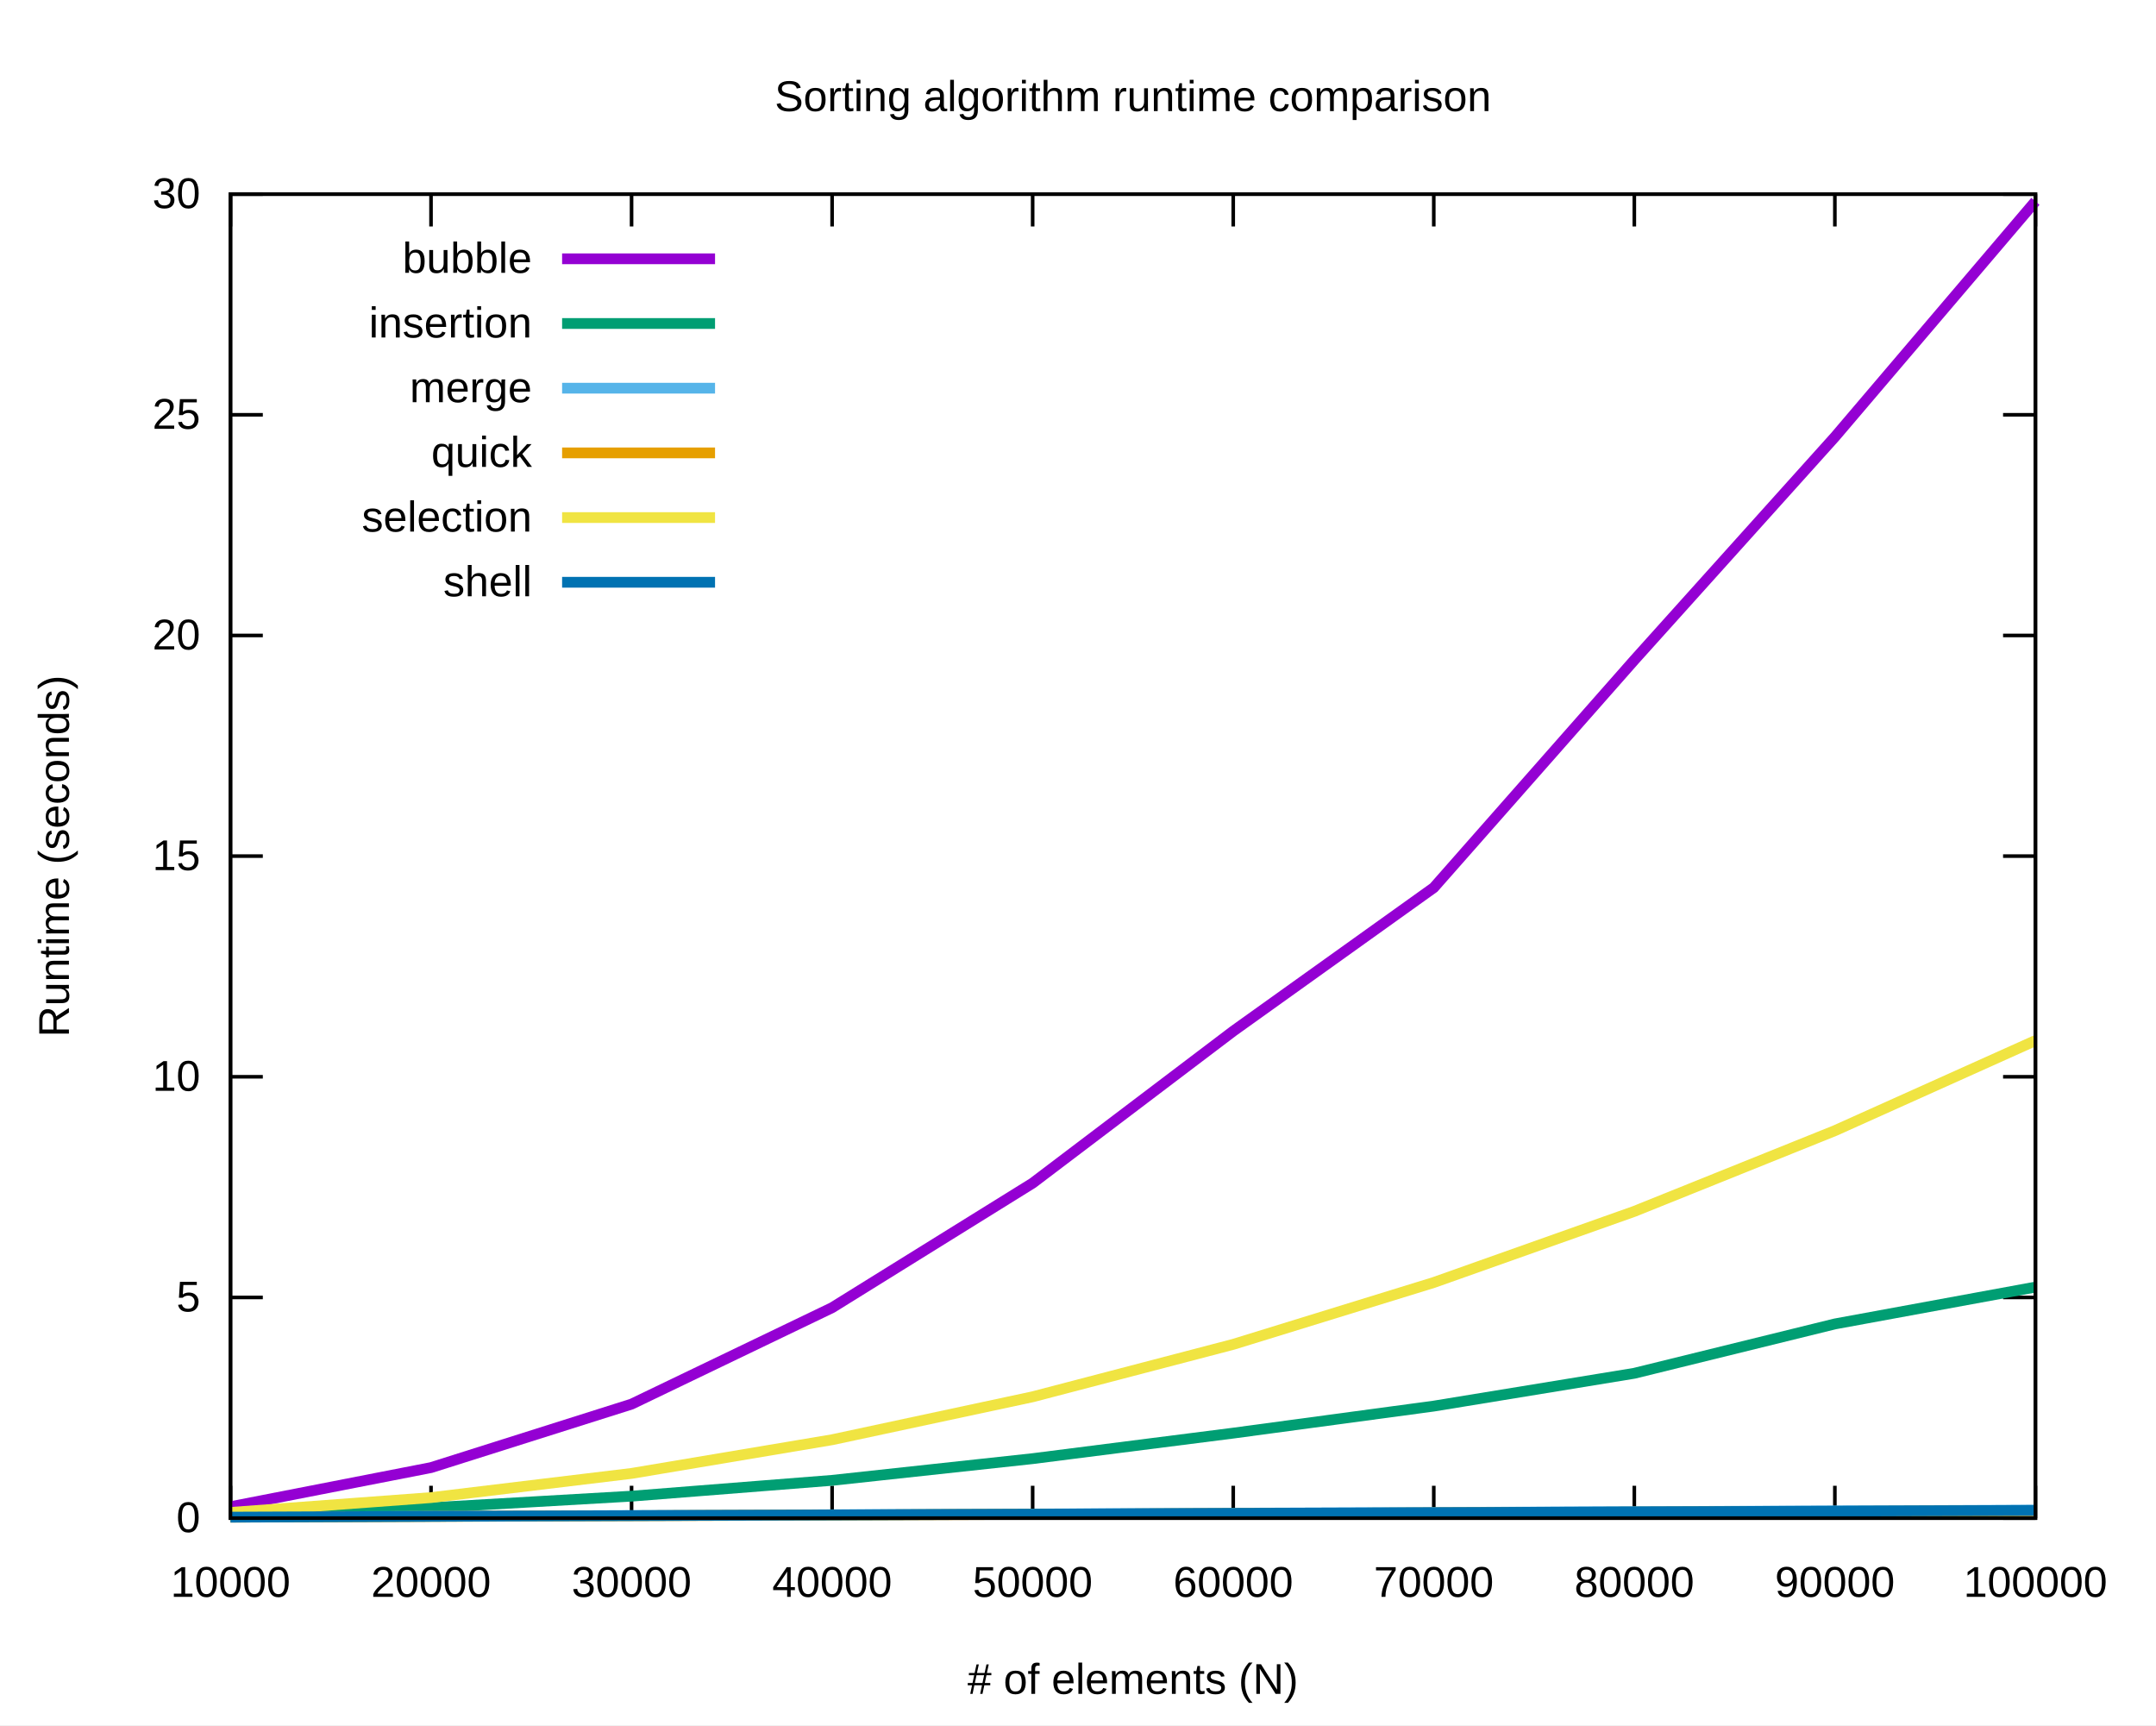
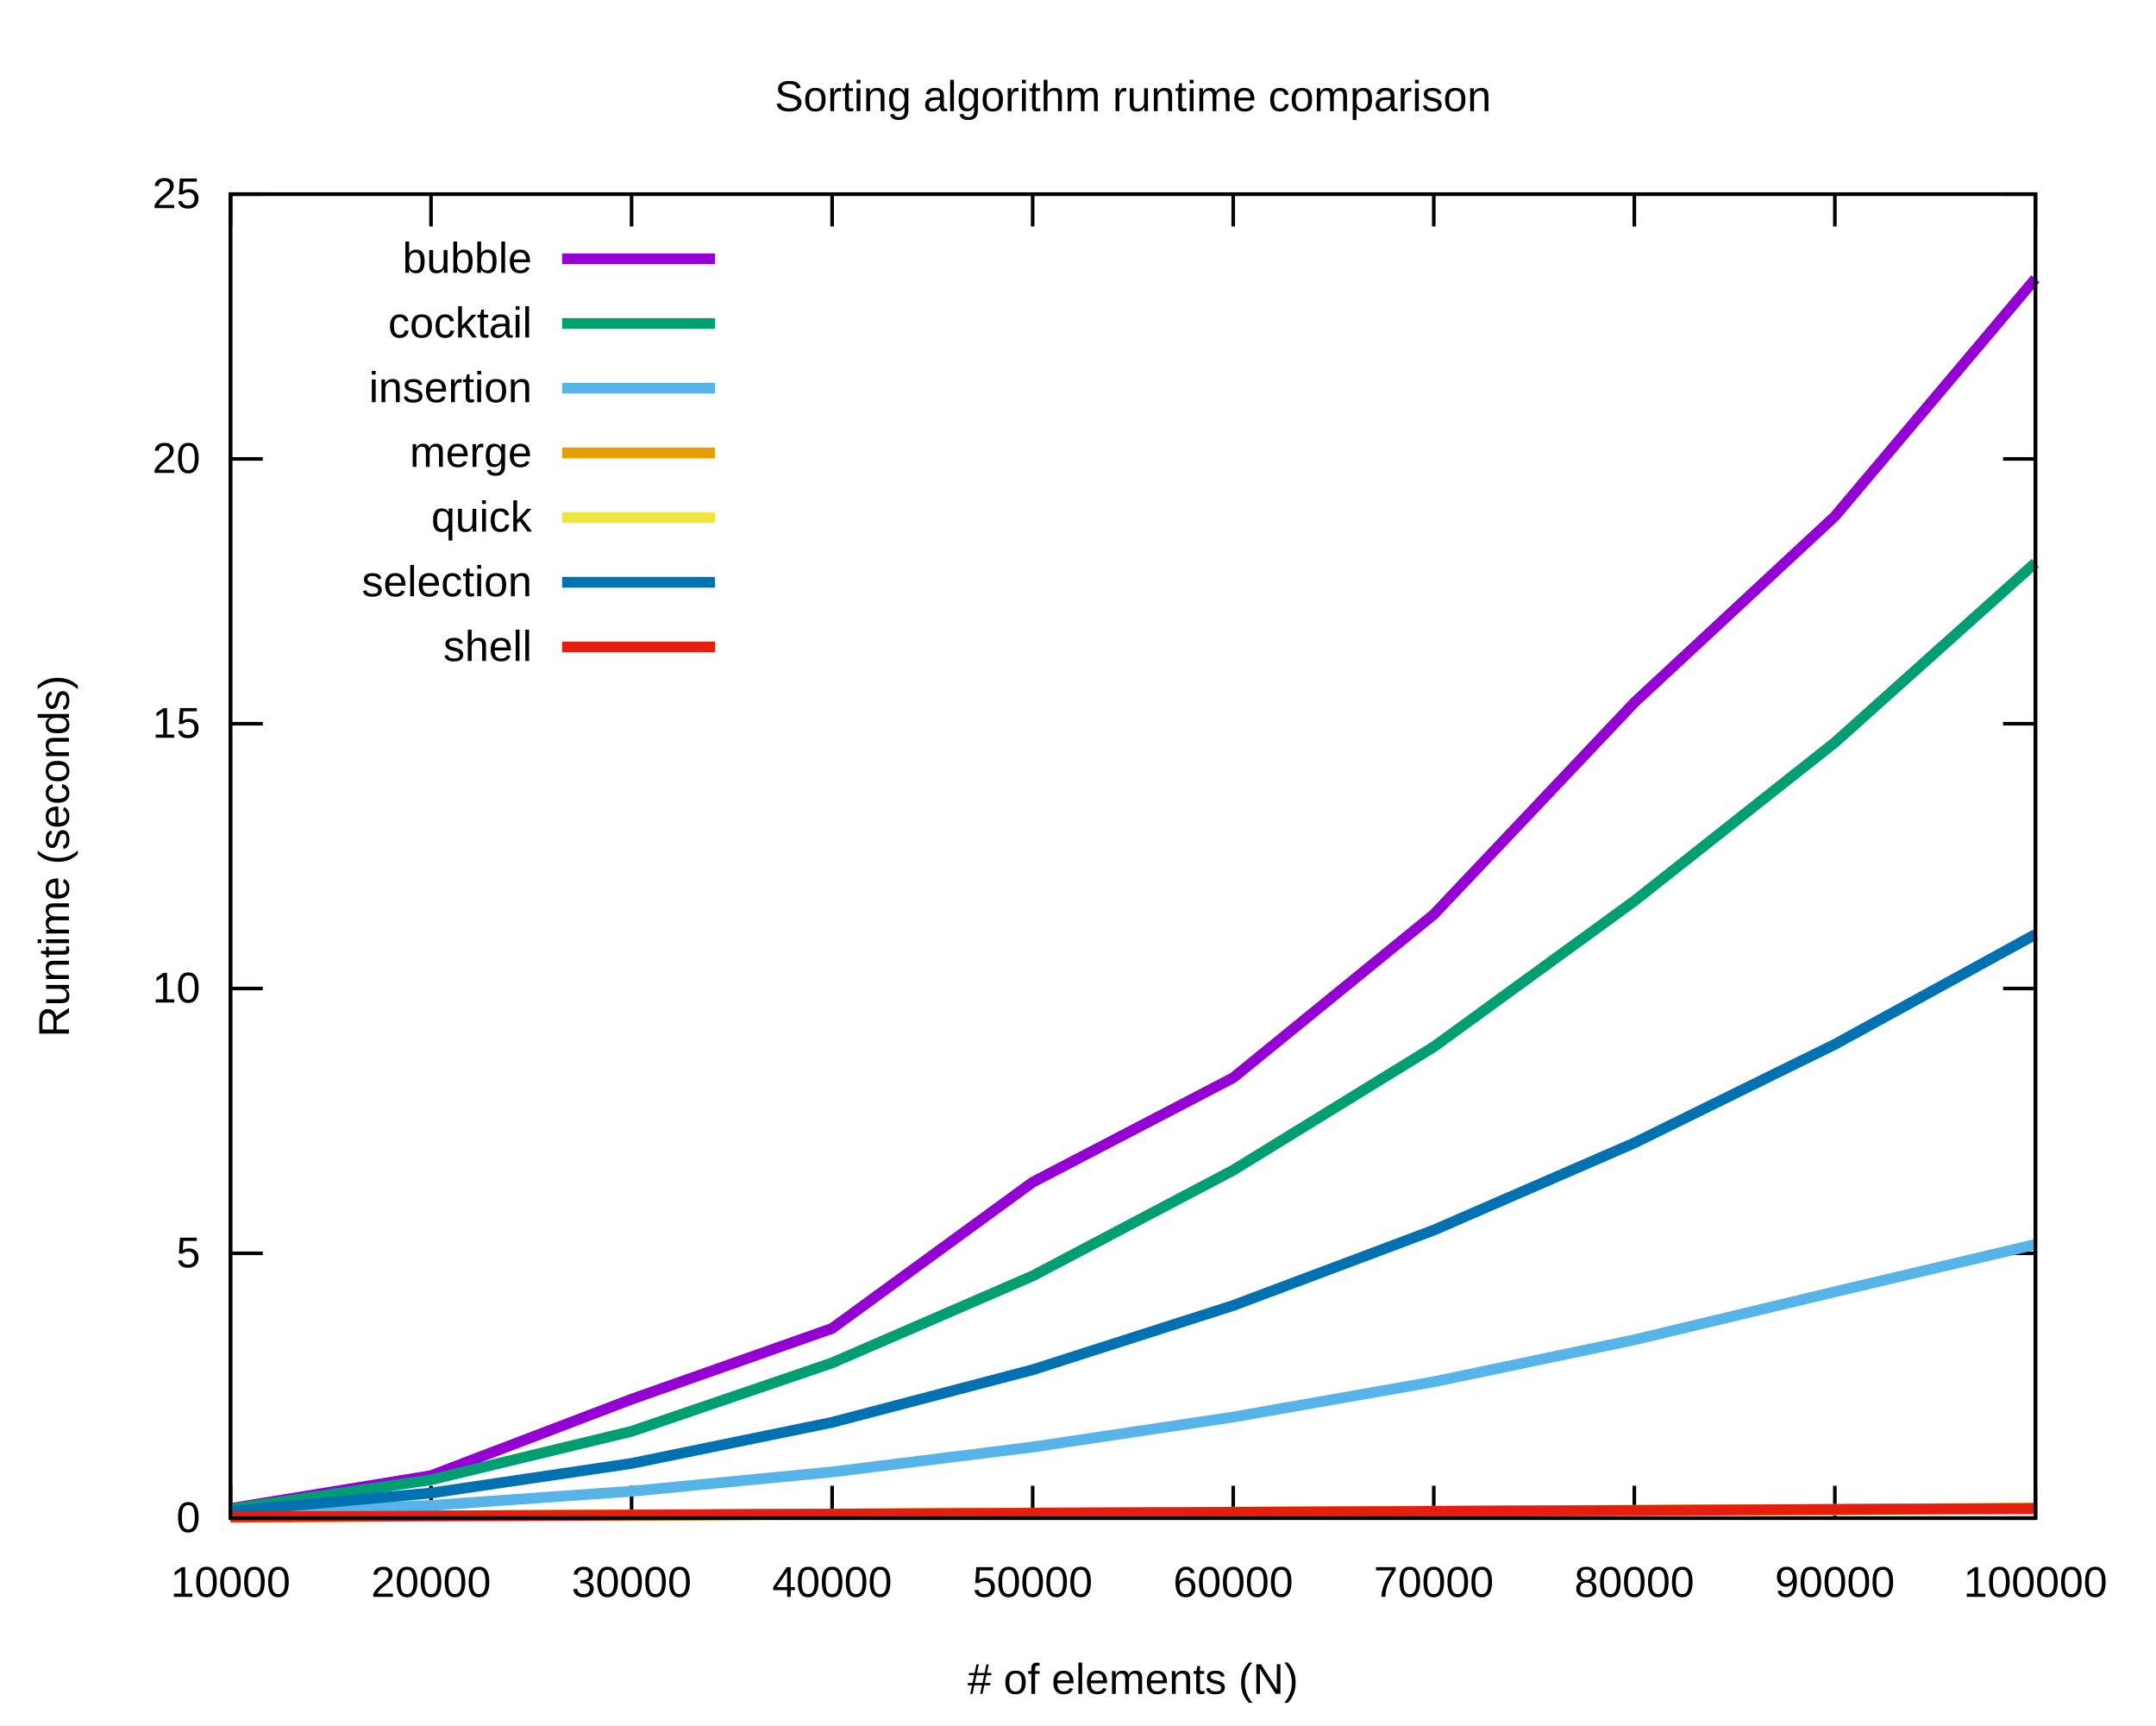
<svg xmlns="http://www.w3.org/2000/svg" xmlns:xlink="http://www.w3.org/1999/xlink" width="600" height="480" viewBox="0 0 600 480">
  <g id="gnuplot_canvas">
    <rect x="0" y="0" width="600" height="480" fill="#ffffff" />
    <defs>
      <circle id="gpDot" r="0.5" stroke-width="0.5" stroke="currentColor" />
      <path id="gpPt0" stroke-width="0.222" stroke="currentColor" d="M-1,0 h2 M0,-1 v2" />
      <path id="gpPt1" stroke-width="0.222" stroke="currentColor" d="M-1,-1 L1,1 M1,-1 L-1,1" />
      <path id="gpPt2" stroke-width="0.222" stroke="currentColor" d="M-1,0 L1,0 M0,-1 L0,1 M-1,-1 L1,1 M-1,1 L1,-1" />
      <rect id="gpPt3" stroke-width="0.222" stroke="currentColor" x="-1" y="-1" width="2" height="2" />
      <rect id="gpPt4" stroke-width="0.222" stroke="currentColor" fill="currentColor" x="-1" y="-1" width="2" height="2" />
      <circle id="gpPt5" stroke-width="0.222" stroke="currentColor" cx="0" cy="0" r="1" />
      <use xlink:href="#gpPt5" id="gpPt6" fill="currentColor" stroke="none" />
      <path id="gpPt7" stroke-width="0.222" stroke="currentColor" d="M0,-1.33 L-1.33,0.67 L1.33,0.67 z" />
      <use xlink:href="#gpPt7" id="gpPt8" fill="currentColor" stroke="none" />
      <use xlink:href="#gpPt7" id="gpPt9" stroke="currentColor" transform="rotate(180)" />
      <use xlink:href="#gpPt9" id="gpPt10" fill="currentColor" stroke="none" />
      <use xlink:href="#gpPt3" id="gpPt11" stroke="currentColor" transform="rotate(45)" />
      <use xlink:href="#gpPt11" id="gpPt12" fill="currentColor" stroke="none" />
      <path id="gpPt13" stroke-width="0.222" stroke="currentColor" d="M0,1.330 L1.265,0.411 L0.782,-1.067 L-0.782,-1.076 L-1.265,0.411 z" />
      <use xlink:href="#gpPt13" id="gpPt14" fill="currentColor" stroke="none" />
      <filter id="textbox" filterUnits="objectBoundingBox" x="0" y="0" height="1" width="1">
        <feFlood flood-color="#FFFFFF" flood-opacity="1" result="bgnd" />
        <feComposite in="SourceGraphic" in2="bgnd" operator="atop" />
      </filter>
      <filter id="greybox" filterUnits="objectBoundingBox" x="0" y="0" height="1" width="1">
        <feFlood flood-color="lightgrey" flood-opacity="1" result="grey" />
        <feComposite in="SourceGraphic" in2="grey" operator="atop" />
      </filter>
    </defs>
    <g fill="none" color="#FFFFFF" stroke="currentColor" stroke-width="1.00" stroke-linecap="butt" stroke-linejoin="miter">
</g>
    <g fill="none" color="black" stroke="currentColor" stroke-width="1.00" stroke-linecap="butt" stroke-linejoin="miter">
      <path stroke="black" d="M64.14,422.40 L73.14,422.40 M566.44,422.40 L557.44,422.40  " />
      <g transform="translate(55.75,426.30)" stroke="none" fill="black" font-family="Arial" font-size="12.00" text-anchor="end">
        <text>
          <tspan font-family="Arial"> 0</tspan>
        </text>
      </g>
    </g>
    <g fill="none" color="black" stroke="currentColor" stroke-width="1.00" stroke-linecap="butt" stroke-linejoin="miter">
-       <path stroke="black" d="M64.14,361.00 L73.14,361.00 M566.44,361.00 L557.44,361.00  " />
-       <g transform="translate(55.75,364.90)" stroke="none" fill="black" font-family="Arial" font-size="12.00" text-anchor="end">
+       <path stroke="black" d="M64.14,348.72 L73.14,348.72 M566.44,348.72 L557.44,348.72  " />
+       <g transform="translate(55.75,352.62)" stroke="none" fill="black" font-family="Arial" font-size="12.00" text-anchor="end">
        <text>
          <tspan font-family="Arial"> 5</tspan>
        </text>
      </g>
    </g>
    <g fill="none" color="black" stroke="currentColor" stroke-width="1.00" stroke-linecap="butt" stroke-linejoin="miter">
-       <path stroke="black" d="M64.14,299.60 L73.14,299.60 M566.44,299.60 L557.44,299.60  " />
-       <g transform="translate(55.75,303.50)" stroke="none" fill="black" font-family="Arial" font-size="12.00" text-anchor="end">
+       <path stroke="black" d="M64.14,275.04 L73.14,275.04 M566.44,275.04 L557.44,275.04  " />
+       <g transform="translate(55.75,278.94)" stroke="none" fill="black" font-family="Arial" font-size="12.00" text-anchor="end">
        <text>
          <tspan font-family="Arial"> 10</tspan>
        </text>
      </g>
    </g>
    <g fill="none" color="black" stroke="currentColor" stroke-width="1.00" stroke-linecap="butt" stroke-linejoin="miter">
-       <path stroke="black" d="M64.14,238.20 L73.14,238.20 M566.44,238.20 L557.44,238.20  " />
-       <g transform="translate(55.75,242.10)" stroke="none" fill="black" font-family="Arial" font-size="12.00" text-anchor="end">
+       <path stroke="black" d="M64.14,201.37 L73.14,201.37 M566.44,201.37 L557.44,201.37  " />
+       <g transform="translate(55.75,205.27)" stroke="none" fill="black" font-family="Arial" font-size="12.00" text-anchor="end">
        <text>
          <tspan font-family="Arial"> 15</tspan>
        </text>
      </g>
    </g>
    <g fill="none" color="black" stroke="currentColor" stroke-width="1.00" stroke-linecap="butt" stroke-linejoin="miter">
-       <path stroke="black" d="M64.14,176.81 L73.14,176.81 M566.44,176.81 L557.44,176.81  " />
-       <g transform="translate(55.75,180.71)" stroke="none" fill="black" font-family="Arial" font-size="12.00" text-anchor="end">
+       <path stroke="black" d="M64.14,127.69 L73.14,127.69 M566.44,127.69 L557.44,127.69  " />
+       <g transform="translate(55.75,131.59)" stroke="none" fill="black" font-family="Arial" font-size="12.00" text-anchor="end">
        <text>
          <tspan font-family="Arial"> 20</tspan>
-         </text>
-       </g>
-     </g>
-     <g fill="none" color="black" stroke="currentColor" stroke-width="1.00" stroke-linecap="butt" stroke-linejoin="miter">
-       <path stroke="black" d="M64.14,115.41 L73.14,115.41 M566.44,115.41 L557.44,115.41  " />
-       <g transform="translate(55.75,119.31)" stroke="none" fill="black" font-family="Arial" font-size="12.00" text-anchor="end">
-         <text>
-           <tspan font-family="Arial"> 25</tspan>
        </text>
      </g>
    </g>
    <g fill="none" color="black" stroke="currentColor" stroke-width="1.00" stroke-linecap="butt" stroke-linejoin="miter">
      <path stroke="black" d="M64.14,54.01 L73.14,54.01 M566.44,54.01 L557.44,54.01  " />
      <g transform="translate(55.75,57.91)" stroke="none" fill="black" font-family="Arial" font-size="12.00" text-anchor="end">
        <text>
-           <tspan font-family="Arial"> 30</tspan>
+           <tspan font-family="Arial"> 25</tspan>
        </text>
      </g>
    </g>
    <g fill="none" color="black" stroke="currentColor" stroke-width="1.00" stroke-linecap="butt" stroke-linejoin="miter">
      <path stroke="black" d="M64.14,422.40 L64.14,413.40 M64.14,54.01 L64.14,63.01  " />
      <g transform="translate(64.14,444.30)" stroke="none" fill="black" font-family="Arial" font-size="12.00" text-anchor="middle">
        <text>
          <tspan font-family="Arial">10000</tspan>
        </text>
      </g>
    </g>
    <g fill="none" color="black" stroke="currentColor" stroke-width="1.00" stroke-linecap="butt" stroke-linejoin="miter">
      <path stroke="black" d="M119.95,422.40 L119.95,413.40 M119.95,54.01 L119.95,63.01  " />
      <g transform="translate(119.95,444.30)" stroke="none" fill="black" font-family="Arial" font-size="12.00" text-anchor="middle">
        <text>
          <tspan font-family="Arial">20000</tspan>
        </text>
      </g>
    </g>
    <g fill="none" color="black" stroke="currentColor" stroke-width="1.00" stroke-linecap="butt" stroke-linejoin="miter">
      <path stroke="black" d="M175.76,422.40 L175.76,413.40 M175.76,54.01 L175.76,63.01  " />
      <g transform="translate(175.76,444.30)" stroke="none" fill="black" font-family="Arial" font-size="12.00" text-anchor="middle">
        <text>
          <tspan font-family="Arial">30000</tspan>
        </text>
      </g>
    </g>
    <g fill="none" color="black" stroke="currentColor" stroke-width="1.00" stroke-linecap="butt" stroke-linejoin="miter">
      <path stroke="black" d="M231.57,422.40 L231.57,413.40 M231.57,54.01 L231.57,63.01  " />
      <g transform="translate(231.57,444.30)" stroke="none" fill="black" font-family="Arial" font-size="12.00" text-anchor="middle">
        <text>
          <tspan font-family="Arial">40000</tspan>
        </text>
      </g>
    </g>
    <g fill="none" color="black" stroke="currentColor" stroke-width="1.00" stroke-linecap="butt" stroke-linejoin="miter">
      <path stroke="black" d="M287.38,422.40 L287.38,413.40 M287.38,54.01 L287.38,63.01  " />
      <g transform="translate(287.38,444.30)" stroke="none" fill="black" font-family="Arial" font-size="12.00" text-anchor="middle">
        <text>
          <tspan font-family="Arial">50000</tspan>
        </text>
      </g>
    </g>
    <g fill="none" color="black" stroke="currentColor" stroke-width="1.00" stroke-linecap="butt" stroke-linejoin="miter">
      <path stroke="black" d="M343.20,422.40 L343.20,413.40 M343.20,54.01 L343.20,63.01  " />
      <g transform="translate(343.20,444.30)" stroke="none" fill="black" font-family="Arial" font-size="12.00" text-anchor="middle">
        <text>
          <tspan font-family="Arial">60000</tspan>
        </text>
      </g>
    </g>
    <g fill="none" color="black" stroke="currentColor" stroke-width="1.00" stroke-linecap="butt" stroke-linejoin="miter">
      <path stroke="black" d="M399.01,422.40 L399.01,413.40 M399.01,54.01 L399.01,63.01  " />
      <g transform="translate(399.01,444.30)" stroke="none" fill="black" font-family="Arial" font-size="12.00" text-anchor="middle">
        <text>
          <tspan font-family="Arial">70000</tspan>
        </text>
      </g>
    </g>
    <g fill="none" color="black" stroke="currentColor" stroke-width="1.00" stroke-linecap="butt" stroke-linejoin="miter">
      <path stroke="black" d="M454.82,422.40 L454.82,413.40 M454.82,54.01 L454.82,63.01  " />
      <g transform="translate(454.82,444.30)" stroke="none" fill="black" font-family="Arial" font-size="12.00" text-anchor="middle">
        <text>
          <tspan font-family="Arial">80000</tspan>
        </text>
      </g>
    </g>
    <g fill="none" color="black" stroke="currentColor" stroke-width="1.00" stroke-linecap="butt" stroke-linejoin="miter">
      <path stroke="black" d="M510.63,422.40 L510.63,413.40 M510.63,54.01 L510.63,63.01  " />
      <g transform="translate(510.63,444.30)" stroke="none" fill="black" font-family="Arial" font-size="12.00" text-anchor="middle">
        <text>
          <tspan font-family="Arial">90000</tspan>
        </text>
      </g>
    </g>
    <g fill="none" color="black" stroke="currentColor" stroke-width="1.00" stroke-linecap="butt" stroke-linejoin="miter">
      <path stroke="black" d="M566.44,422.40 L566.44,413.40 M566.44,54.01 L566.44,63.01  " />
      <g transform="translate(566.44,444.30)" stroke="none" fill="black" font-family="Arial" font-size="12.00" text-anchor="middle">
        <text>
          <tspan font-family="Arial">100000</tspan>
        </text>
      </g>
    </g>
    <g fill="none" color="black" stroke="currentColor" stroke-width="1.00" stroke-linecap="butt" stroke-linejoin="miter">
</g>
    <g fill="none" color="black" stroke="currentColor" stroke-width="1.00" stroke-linecap="butt" stroke-linejoin="miter">
      <path stroke="black" d="M64.14,54.01 L64.14,422.40 L566.44,422.40 L566.44,54.01 L64.14,54.01 Z  " />
    </g>
    <g fill="none" color="black" stroke="currentColor" stroke-width="1.00" stroke-linecap="butt" stroke-linejoin="miter">
      <g transform="translate(19.18,238.21) rotate(270)" stroke="none" fill="black" font-family="Arial" font-size="12.00" text-anchor="middle">
        <text>
          <tspan font-family="Arial">Runtime (seconds)</tspan>
        </text>
      </g>
    </g>
    <g fill="none" color="black" stroke="currentColor" stroke-width="1.00" stroke-linecap="butt" stroke-linejoin="miter">
      <g transform="translate(315.29,471.30)" stroke="none" fill="black" font-family="Arial" font-size="12.00" text-anchor="middle">
        <text>
          <tspan font-family="Arial"># of elements (N)</tspan>
        </text>
      </g>
    </g>
    <g fill="none" color="black" stroke="currentColor" stroke-width="1.00" stroke-linecap="butt" stroke-linejoin="miter">
</g>
    <g id="gnuplot_plot_1">
      <g fill="none" color="#FFFFFF" stroke="currentColor" stroke-width="3.00" stroke-linecap="butt" stroke-linejoin="miter">
</g>
      <g fill="none" color="black" stroke="currentColor" stroke-width="3.00" stroke-linecap="butt" stroke-linejoin="miter">
        <g transform="translate(148.04,75.91)" stroke="none" fill="black" font-family="Arial" font-size="12.00" text-anchor="end">
          <text>
            <tspan font-family="Arial">bubble</tspan>
          </text>
        </g>
      </g>
      <g fill="none" color="black" stroke="currentColor" stroke-width="3.00" stroke-linecap="butt" stroke-linejoin="miter">
-         <path stroke="rgb(148,   0, 211)" d="M156.43,72.01 L198.99,72.01 M64.14,419.23 L119.95,408.34 L175.76,390.68 L231.57,363.85 L287.38,329.19 L343.20,286.90   L399.01,246.98 L454.82,183.65 L510.63,121.58 L566.44,56.02  " />
+         <path stroke="rgb(148,   0, 211)" d="M156.43,72.01 L198.99,72.01 M64.14,419.72 L119.95,410.58 L175.76,389.31 L231.57,369.61 L287.38,328.94 L343.20,299.87   L399.01,254.44 L454.82,195.49 L510.63,143.66 L566.44,77.54  " />
      </g>
    </g>
    <g id="gnuplot_plot_2">
      <g fill="none" color="black" stroke="currentColor" stroke-width="3.00" stroke-linecap="butt" stroke-linejoin="miter">
        <g transform="translate(148.04,93.91)" stroke="none" fill="black" font-family="Arial" font-size="12.00" text-anchor="end">
          <text>
+             <tspan font-family="Arial">cocktail</tspan>
+           </text>
+         </g>
+       </g>
+       <g fill="none" color="black" stroke="currentColor" stroke-width="3.00" stroke-linecap="butt" stroke-linejoin="miter">
+         <path stroke="rgb(  0, 158, 115)" d="M156.43,90.01 L198.99,90.01 M64.14,419.90 L119.95,411.72 L175.76,398.25 L231.57,379.21 L287.38,355.01 L343.20,325.59   L399.01,291.27 L454.82,250.70 L510.63,206.59 L566.44,156.61  " />
+       </g>
+     </g>
+     <g id="gnuplot_plot_3">
+       <g fill="none" color="black" stroke="currentColor" stroke-width="3.00" stroke-linecap="butt" stroke-linejoin="miter">
+         <g transform="translate(148.04,111.91)" stroke="none" fill="black" font-family="Arial" font-size="12.00" text-anchor="end">
+           <text>
            <tspan font-family="Arial">insertion</tspan>
          </text>
        </g>
      </g>
      <g fill="none" color="black" stroke="currentColor" stroke-width="3.00" stroke-linecap="butt" stroke-linejoin="miter">
-         <path stroke="rgb(  0, 158, 115)" d="M156.43,90.01 L198.99,90.01 M64.14,421.54 L119.95,419.50 L175.76,416.29 L231.57,411.89 L287.38,405.85 L343.20,398.75   L399.01,391.23 L454.82,382.10 L510.63,368.37 L566.44,358.12  " />
-       </g>
-     </g>
-     <g id="gnuplot_plot_3">
-       <g fill="none" color="black" stroke="currentColor" stroke-width="3.00" stroke-linecap="butt" stroke-linejoin="miter">
-         <g transform="translate(148.04,111.91)" stroke="none" fill="black" font-family="Arial" font-size="12.00" text-anchor="end">
+         <path stroke="rgb( 86, 180, 233)" d="M156.43,108.01 L198.99,108.01 M64.14,421.33 L119.95,418.86 L175.76,414.92 L231.57,409.55 L287.38,402.62 L343.20,394.27   L399.01,384.46 L454.82,372.79 L510.63,359.42 L566.44,346.25  " />
+       </g>
+     </g>
+     <g id="gnuplot_plot_4">
+       <g fill="none" color="black" stroke="currentColor" stroke-width="3.00" stroke-linecap="butt" stroke-linejoin="miter">
+         <g transform="translate(148.04,129.91)" stroke="none" fill="black" font-family="Arial" font-size="12.00" text-anchor="end">
          <text>
            <tspan font-family="Arial">merge</tspan>
          </text>
        </g>
      </g>
      <g fill="none" color="black" stroke="currentColor" stroke-width="3.00" stroke-linecap="butt" stroke-linejoin="miter">
-         <path stroke="rgb( 86, 180, 233)" d="M156.43,108.01 L198.99,108.01 M64.14,422.12 L119.95,421.90 L175.76,421.69 L231.57,421.47 L287.38,421.26 L343.20,421.04   L399.01,420.83 L454.82,420.61 L510.63,420.40 L566.44,420.18  " />
-       </g>
-     </g>
-     <g id="gnuplot_plot_4">
-       <g fill="none" color="black" stroke="currentColor" stroke-width="3.00" stroke-linecap="butt" stroke-linejoin="miter">
-         <g transform="translate(148.04,129.91)" stroke="none" fill="black" font-family="Arial" font-size="12.00" text-anchor="end">
+         <path stroke="rgb(230, 159,   0)" d="M156.43,126.01 L198.99,126.01 M64.14,422.05 L119.95,421.78 L175.76,421.52 L231.57,421.25 L287.38,420.99 L343.20,420.73   L399.01,420.46 L454.82,420.21 L510.63,419.94 L566.44,419.63  " />
+       </g>
+     </g>
+     <g id="gnuplot_plot_5">
+       <g fill="none" color="black" stroke="currentColor" stroke-width="3.00" stroke-linecap="butt" stroke-linejoin="miter">
+         <g transform="translate(148.04,147.91)" stroke="none" fill="black" font-family="Arial" font-size="12.00" text-anchor="end">
          <text>
            <tspan font-family="Arial">quick</tspan>
          </text>
        </g>
      </g>
      <g fill="none" color="black" stroke="currentColor" stroke-width="3.00" stroke-linecap="butt" stroke-linejoin="miter">
-         <path stroke="rgb(230, 159,   0)" d="M156.43,126.01 L198.99,126.01 M64.14,422.14 L119.95,421.93 L175.76,421.74 L231.57,421.54 L287.38,421.34 L343.20,421.14   L399.01,420.95 L454.82,420.74 L510.63,420.55 L566.44,420.36  " />
-       </g>
-     </g>
-     <g id="gnuplot_plot_5">
-       <g fill="none" color="black" stroke="currentColor" stroke-width="3.00" stroke-linecap="butt" stroke-linejoin="miter">
-         <g transform="translate(148.04,147.91)" stroke="none" fill="black" font-family="Arial" font-size="12.00" text-anchor="end">
+         <path stroke="rgb(240, 228,  66)" d="M156.43,144.01 L198.99,144.01 M64.14,422.07 L119.95,421.82 L175.76,421.59 L231.57,421.34 L287.38,421.10 L343.20,420.86   L399.01,420.62 L454.82,420.37 L510.63,420.13 L566.44,419.86  " />
+       </g>
+     </g>
+     <g id="gnuplot_plot_6">
+       <g fill="none" color="black" stroke="currentColor" stroke-width="3.00" stroke-linecap="butt" stroke-linejoin="miter">
+         <g transform="translate(148.04,165.91)" stroke="none" fill="black" font-family="Arial" font-size="12.00" text-anchor="end">
          <text>
            <tspan font-family="Arial">selection</tspan>
          </text>
        </g>
      </g>
      <g fill="none" color="black" stroke="currentColor" stroke-width="3.00" stroke-linecap="butt" stroke-linejoin="miter">
-         <path stroke="rgb(240, 228,  66)" d="M156.43,144.01 L198.99,144.01 M64.14,420.82 L119.95,416.69 L175.76,409.96 L231.57,400.59 L287.38,388.64 L343.20,374.05   L399.01,356.84 L454.82,337.05 L510.63,314.60 L566.44,289.53  " />
-       </g>
-     </g>
-     <g id="gnuplot_plot_6">
-       <g fill="none" color="black" stroke="currentColor" stroke-width="3.00" stroke-linecap="butt" stroke-linejoin="miter">
-         <g transform="translate(148.04,165.91)" stroke="none" fill="black" font-family="Arial" font-size="12.00" text-anchor="end">
+         <path stroke="rgb(  0, 114, 178)" d="M156.43,162.01 L198.99,162.01 M64.14,420.46 L119.95,415.42 L175.76,407.18 L231.57,395.75 L287.38,381.12 L343.20,363.24   L399.01,342.27 L454.82,318.02 L510.63,290.58 L566.44,259.99  " />
+       </g>
+     </g>
+     <g id="gnuplot_plot_7">
+       <g fill="none" color="black" stroke="currentColor" stroke-width="3.00" stroke-linecap="butt" stroke-linejoin="miter">
+         <g transform="translate(148.04,183.91)" stroke="none" fill="black" font-family="Arial" font-size="12.00" text-anchor="end">
          <text>
            <tspan font-family="Arial">shell</tspan>
          </text>
        </g>
      </g>
      <g fill="none" color="black" stroke="currentColor" stroke-width="3.00" stroke-linecap="butt" stroke-linejoin="miter">
-         <path stroke="rgb(  0, 114, 178)" d="M156.43,162.01 L198.99,162.01 M64.14,422.13 L119.95,421.91 L175.76,421.71 L231.57,421.51 L287.38,421.30 L343.20,421.08   L399.01,420.89 L454.82,420.66 L510.63,420.46 L566.44,420.25  " />
-       </g>
-     </g>
-     <g id="gnuplot_plot_7">
-       <g fill="none" color="black" stroke="currentColor" stroke-width="3.00" stroke-linecap="butt" stroke-linejoin="miter">
- </g>
-     </g>
-     <g fill="none" color="#FFFFFF" stroke="rgb(229,  30,  16)" stroke-width="2.00" stroke-linecap="butt" stroke-linejoin="miter">
+         <path stroke="rgb(229,  30,  16)" d="M156.43,180.01 L198.99,180.01 M64.14,422.06 L119.95,421.80 L175.76,421.55 L231.57,421.29 L287.38,421.04 L343.20,420.79   L399.01,420.53 L454.82,420.28 L510.63,420.00 L566.44,419.73  " />
+       </g>
+     </g>
+     <g id="gnuplot_plot_8">
+       <g fill="none" color="black" stroke="currentColor" stroke-width="3.00" stroke-linecap="butt" stroke-linejoin="miter">
+ </g>
+     </g>
+     <g fill="none" color="#FFFFFF" stroke="rgb(  0,   0,   0)" stroke-width="2.00" stroke-linecap="butt" stroke-linejoin="miter">
</g>
    <g fill="none" color="black" stroke="currentColor" stroke-width="2.00" stroke-linecap="butt" stroke-linejoin="miter">
</g>
    <g fill="none" color="black" stroke="black" stroke-width="1.00" stroke-linecap="butt" stroke-linejoin="miter">
</g>
    <g fill="none" color="black" stroke="currentColor" stroke-width="1.00" stroke-linecap="butt" stroke-linejoin="miter">
      <path stroke="black" d="M64.14,54.01 L64.14,422.40 L566.44,422.40 L566.44,54.01 L64.14,54.01 Z  " />
    </g>
    <g fill="none" color="black" stroke="currentColor" stroke-width="1.00" stroke-linecap="butt" stroke-linejoin="miter">
      <g transform="translate(315.29,30.91)" stroke="none" fill="black" font-family="Arial" font-size="12.00" text-anchor="middle">
        <text>
          <tspan font-family="Arial">Sorting algorithm runtime comparison</tspan>
        </text>
      </g>
    </g>
    <g fill="none" color="black" stroke="currentColor" stroke-width="1.00" stroke-linecap="butt" stroke-linejoin="miter">
</g>
  </g>
</svg>
